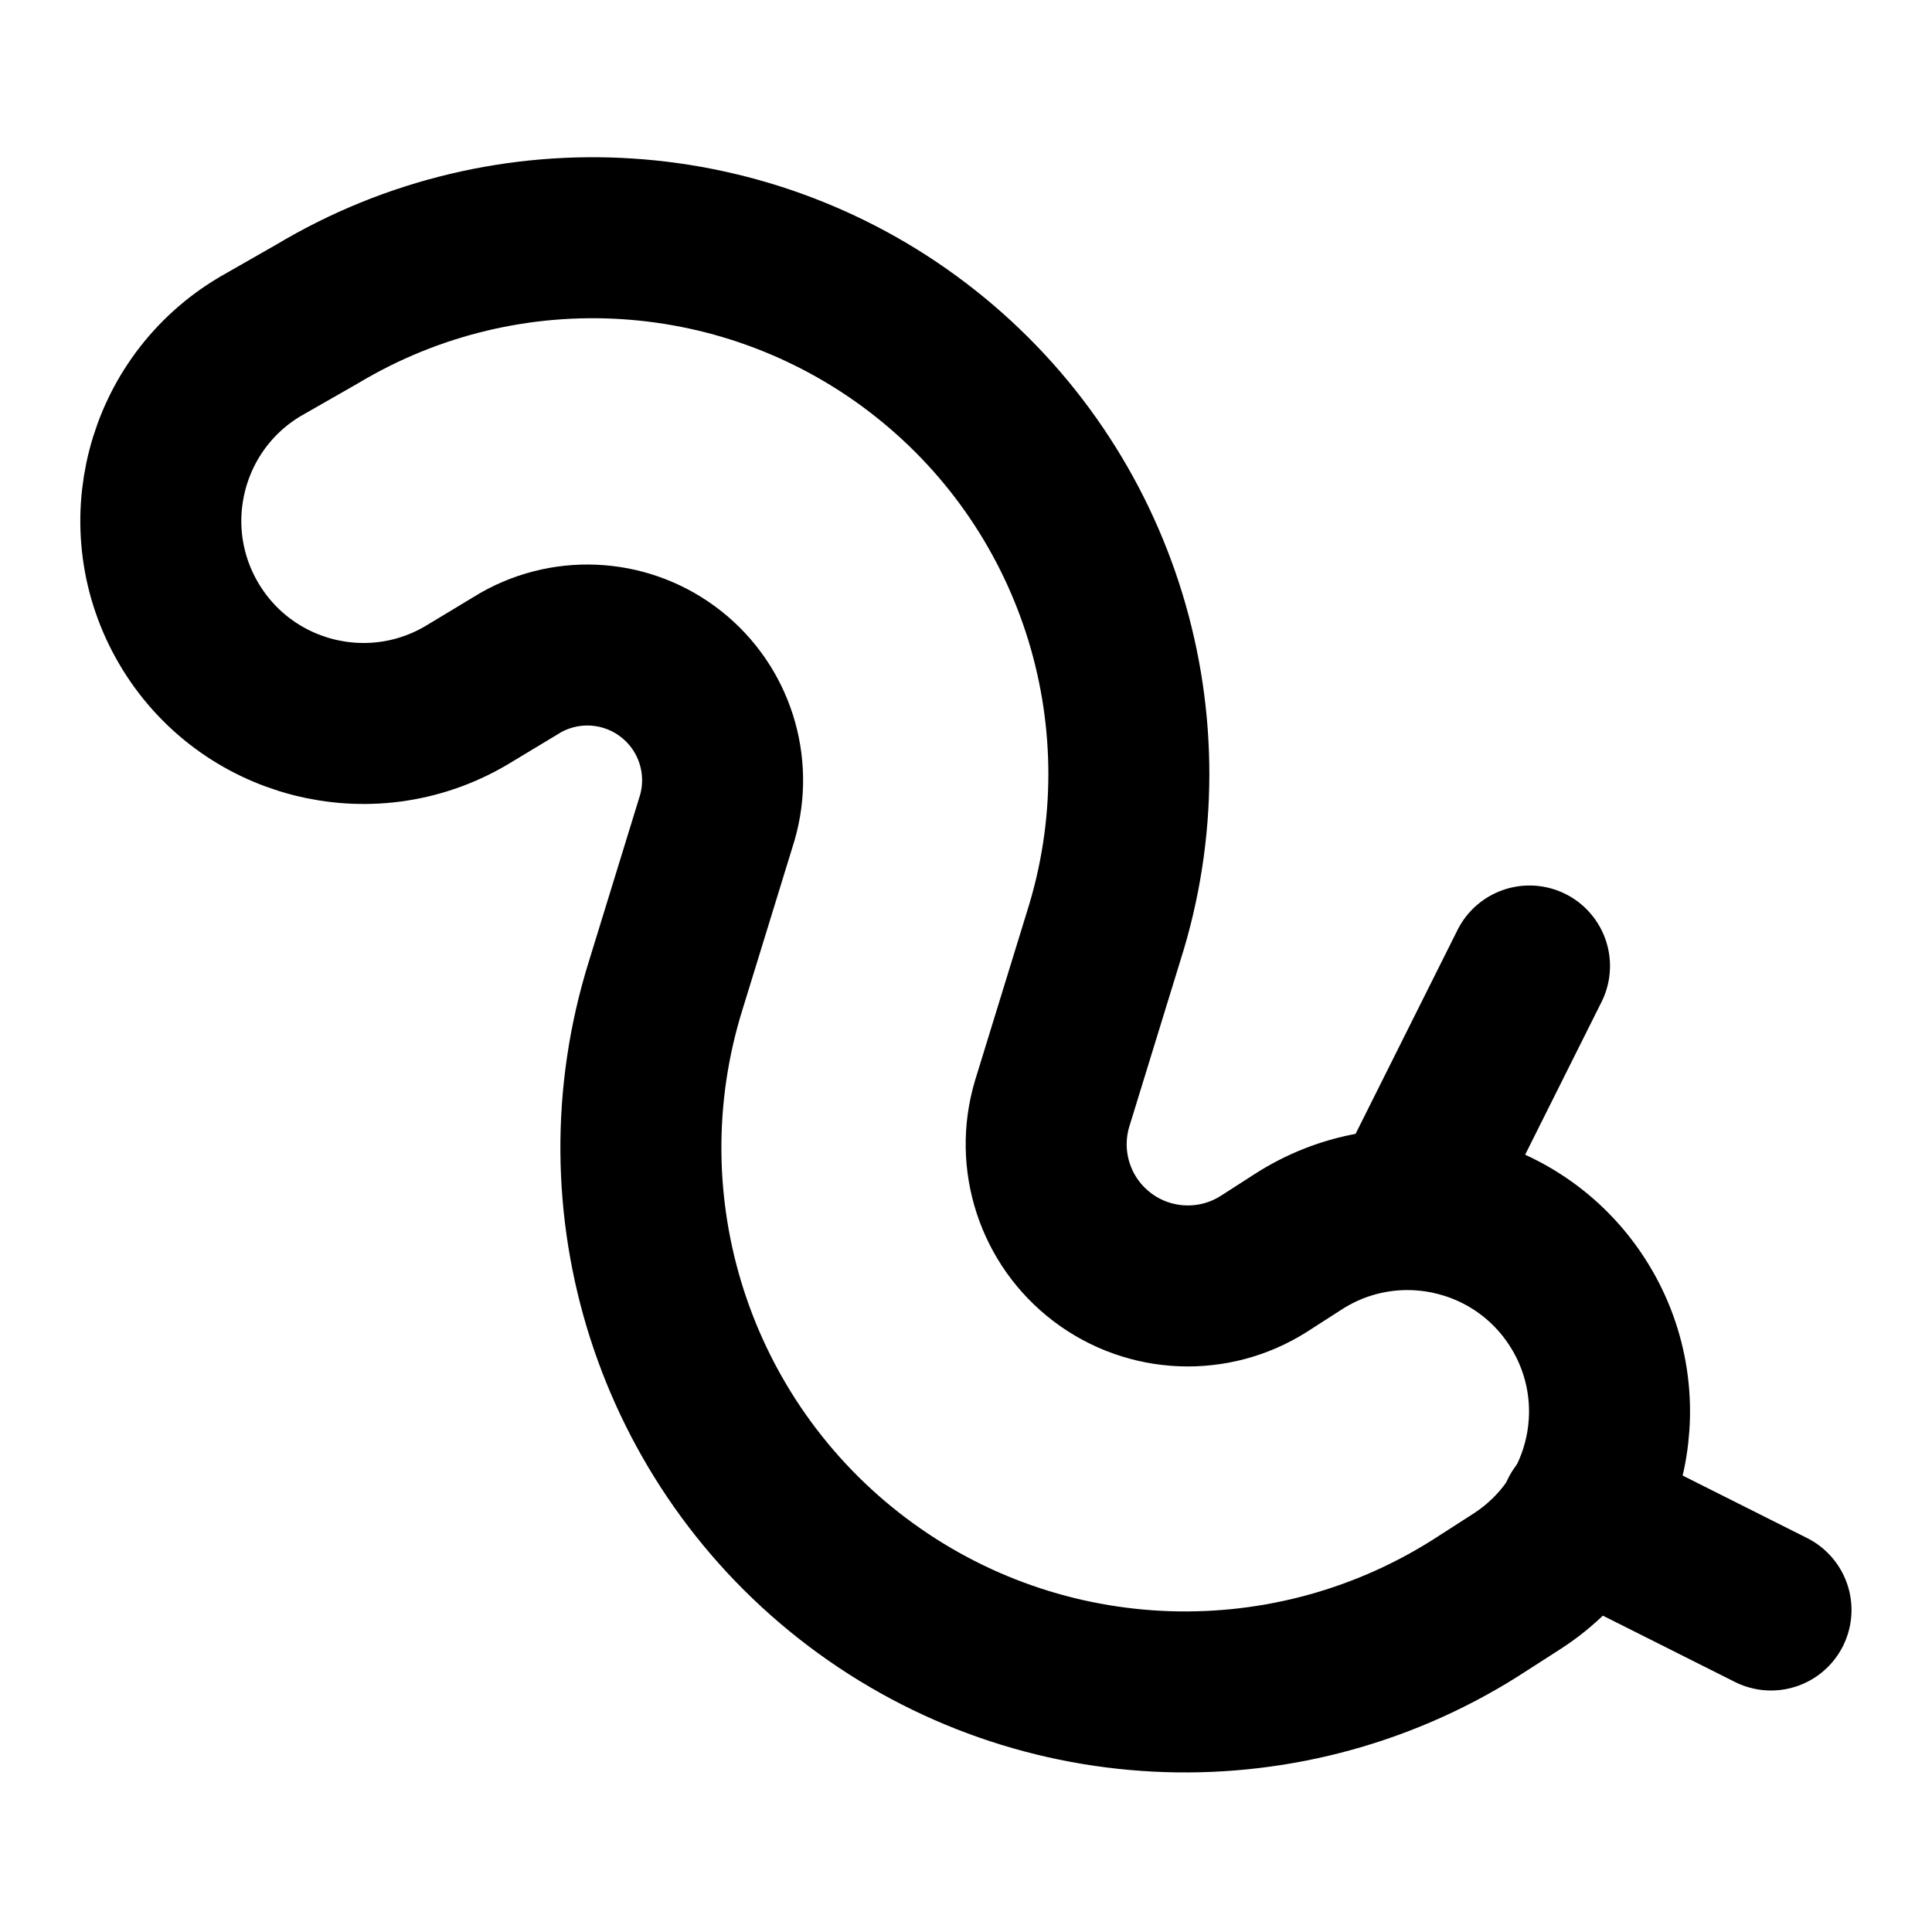
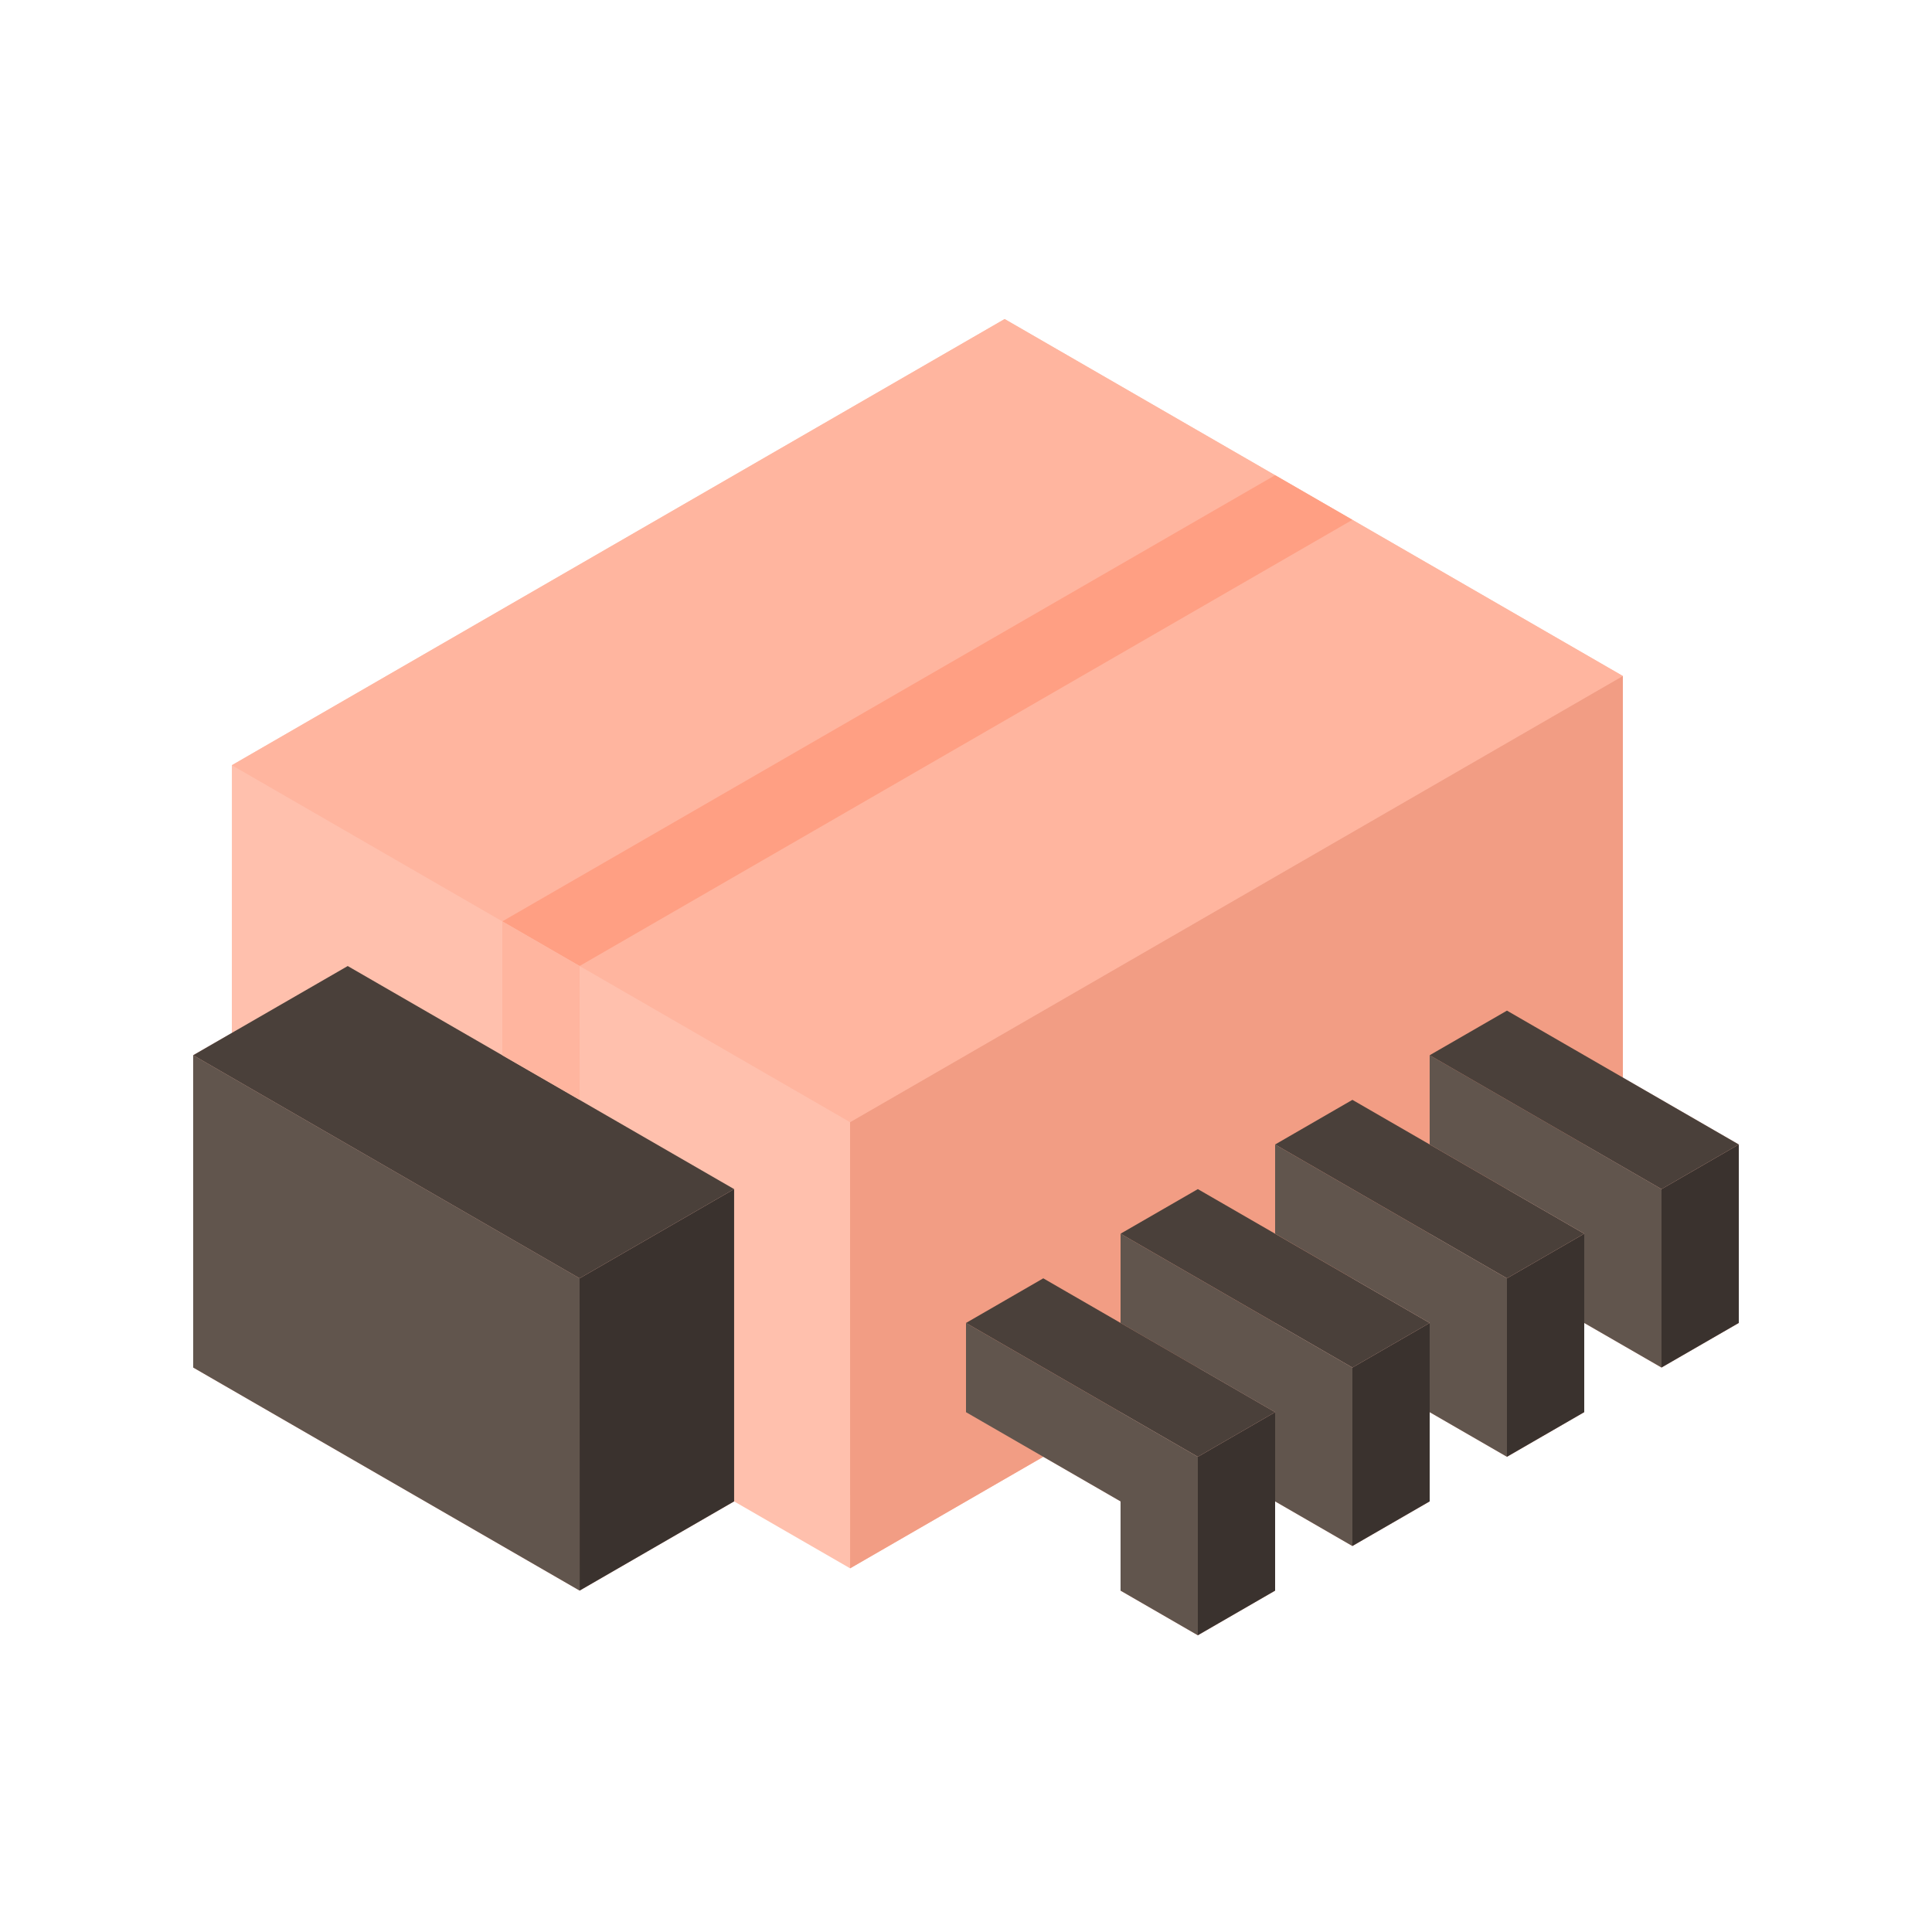
- <svg xmlns="http://www.w3.org/2000/svg" width="24" height="24" viewBox="0 0 24 24" fill="none" stroke="currentColor" stroke-width="2" stroke-linecap="round" stroke-linejoin="round">
-   <g>
-     <path d="m19 12-1.5 3" />
-     <path d="M19.63 18.81 22 20" />
-     <path d="M6.47 8.23a1.68 1.68 0 0 1 2.44 1.93l-.64 2.08a6.76 6.76 0 0 0 10.16 7.67l.42-.27a1 1 0 1 0-2.73-4.21l-.42.27a1.76 1.76 0 0 1-2.63-1.99l.64-2.08A6.66 6.66 0 0 0 3.94 3.9l-.7.4a1 1 0 1 0 2.55 4.34z" />
+ <svg xmlns="http://www.w3.org/2000/svg" width="24" height="24" viewBox="0 0 256 256">
+   <g fill="none" stroke-miterlimit="10" font-family="none" font-weight="none" font-size="none" text-anchor="none" style="mix-blend-mode:normal">
+     <path d="M230.4 151.65v23.649l-10.24 5.908-10.24-5.908v11.822l-10.24 5.913-10.24-5.913v11.822l-10.24 5.913-10.24-5.913v11.827l-10.24 5.914-10.24-5.914v-11.827l-10.24-5.909-25.595 14.777-15.37-8.868-20.47 11.822L25.6 181.207l-.005-41.385 5.125-2.954.005-35.472 102.395-59.12 81.915 47.298.005 53.207z" fill="#ffc0ad" />
+     <path d="M215.035 89.574L133.12 42.276l-102.395 59.12 81.915 47.299z" fill="#ffb59f" />
+     <path d="M112.64 148.695l.005 59.116L215.04 148.69l-.005-59.116z" fill="#f29d84" />
+     <path d="M25.595 139.822L76.8 169.385l.005 41.38L25.6 181.207z" fill="#61554d" />
+     <path d="M46.075 128.005l-20.48 11.817L76.8 169.385l20.475-11.822z" fill="#4a403a" />
+     <path d="M97.275 157.563L76.8 169.385l.005 41.38 20.47-11.822z" fill="#3a322e" />
+     <path d="M148.48 163.471l10.24-5.908 30.72 17.736-10.24 5.908z" fill="#4a403a" />
+     <path d="M189.44 175.299v23.644l-10.24 5.913v-23.649z" fill="#3a322e" />
+     <path d="M168.96 151.65l10.24-5.914 30.72 17.735-10.24 5.914z" fill="#4a403a" />
+     <path d="M209.92 163.471v23.65l-10.24 5.913v-23.649z" fill="#3a322e" />
+     <path d="M189.44 139.822v11.827l20.48 11.822V175.3l10.24 5.908v-23.644z" fill="#61554d" />
+     <path d="M189.44 139.822l10.24-5.908 30.72 17.735-10.24 5.914z" fill="#4a403a" />
+     <path d="M230.4 151.65v23.649l-10.24 5.908v-23.644z" fill="#3a322e" />
+     <path d="M168.96 151.65v11.821l20.48 11.828v11.822l10.24 5.913v-23.649zM148.48 163.471V175.3l20.48 11.822v11.822l10.24 5.913v-23.649z" fill="#61554d" />
+     <path d="M128 175.299l10.24-5.914 30.72 17.736-10.24 5.913z" fill="#4a403a" />
+     <path d="M168.96 187.12v23.65l-10.24 5.914v-23.65z" fill="#3a322e" />
+     <path d="M128 175.299v11.822l20.48 11.822v11.827l10.24 5.914v-23.65z" fill="#61554d" />
+     <path d="M66.56 122.086l102.395-59.115 10.24 5.913L76.8 128z" fill="#ff9f83" />
+     <path d="M66.56 122.086v17.741l10.245 5.904L76.8 128z" fill="#ffb59f" />
  </g>
</svg>
